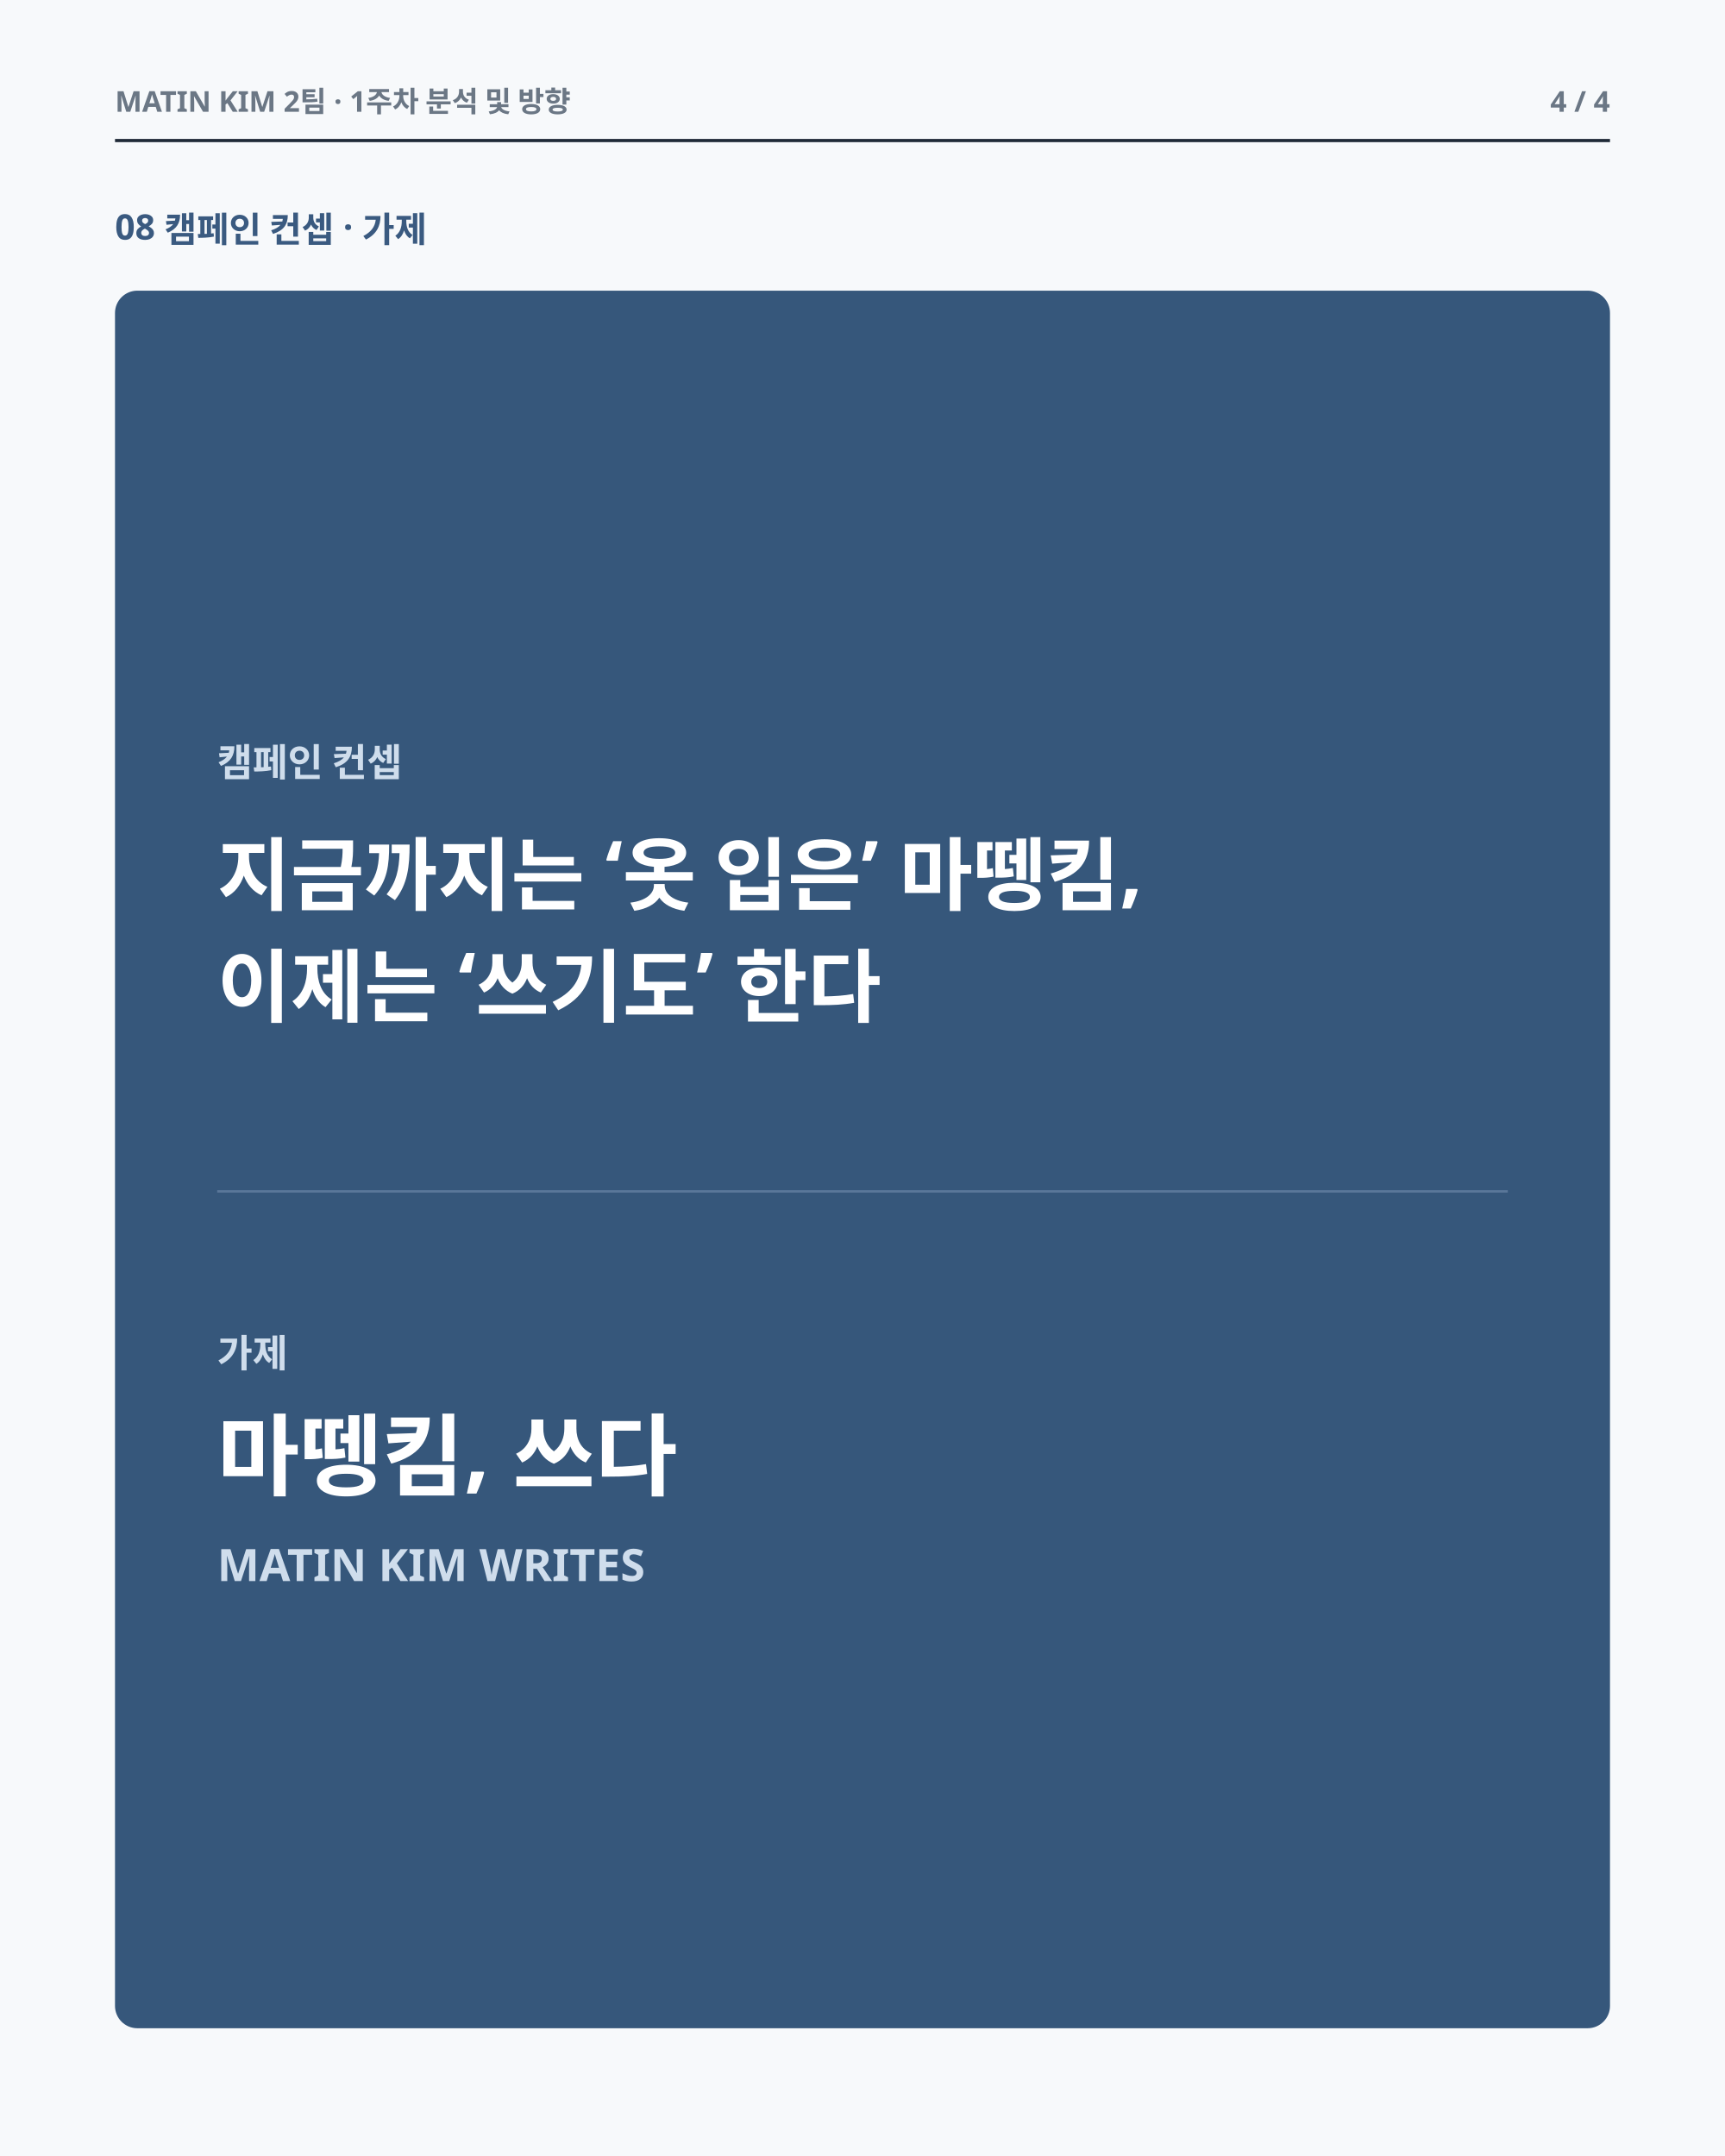
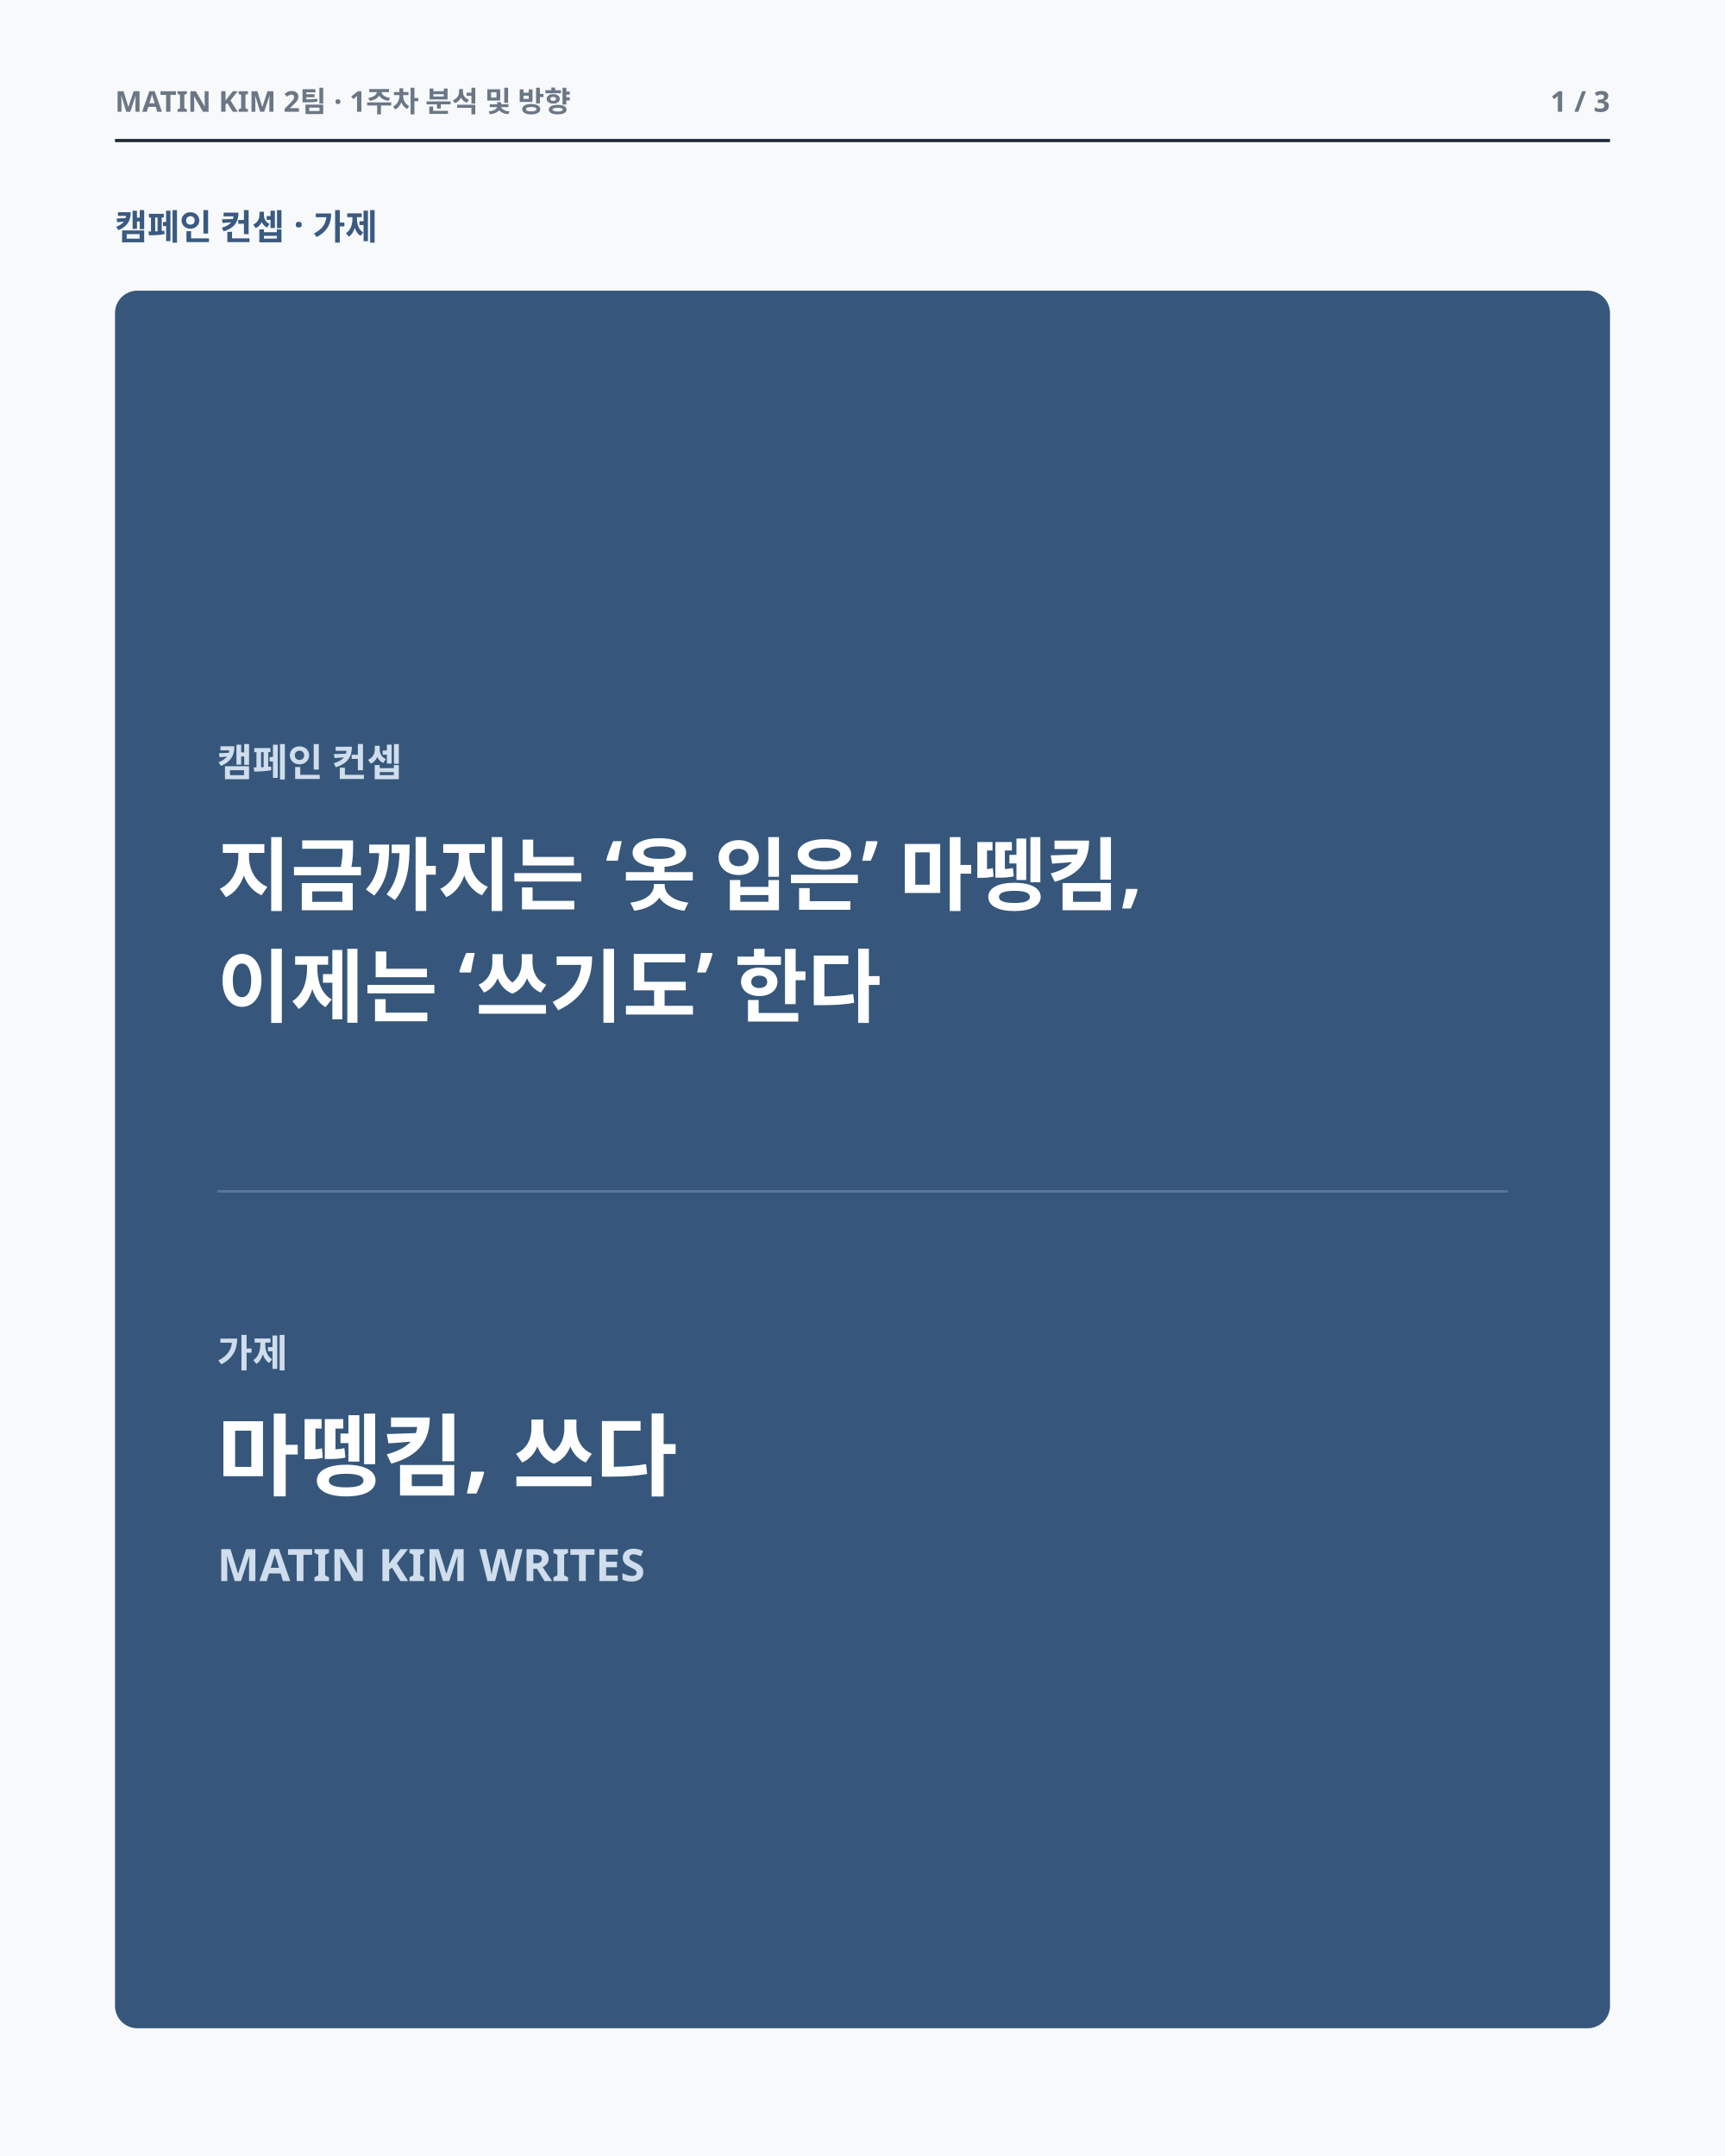
<svg xmlns="http://www.w3.org/2000/svg" width="1080" height="1350" viewBox="0 0 1080 1350">
  <rect width="1080" height="1350" fill="#F7F9FB" />
  <text x="72" y="70.0" font-family="Pretendard, 'Noto Sans KR', sans-serif" font-size="18" font-weight="600" fill="#6B7785" text-anchor="start">MATIN KIM 2팀 · 1주차 분석 및 방향</text>
-   <text x="1008" y="70.0" font-family="Pretendard, 'Noto Sans KR', sans-serif" font-size="18" font-weight="600" fill="#6B7785" text-anchor="end">4 / 4</text>
+   <text x="1008" y="70.0" font-family="Pretendard, 'Noto Sans KR', sans-serif" font-size="18" font-weight="600" fill="#6B7785" text-anchor="end">1 / 3</text>
  <line x1="72" y1="88" x2="1008" y2="88" stroke="#1F2A37" stroke-width="2" />
-   <text x="72" y="150.0" font-family="Pretendard, 'Noto Sans KR', sans-serif" font-size="22" font-weight="800" fill="#3A5A80" text-anchor="start">08  캠페인 컨셉 · 가제</text>
+   <text x="72" y="150.0" font-family="Pretendard, 'Noto Sans KR', sans-serif" font-size="22" font-weight="800" fill="#3A5A80" text-anchor="start">캠페인 컨셉 · 가제</text>
  <rect x="72" y="182.0" width="936" height="1088.0" rx="14" fill="#36577B" />
  <text x="136" y="486.0" font-family="Pretendard, 'Noto Sans KR', sans-serif" font-size="24" font-weight="700" fill="#CFDDEC" text-anchor="start">캠페인 컨셉</text>
  <text x="136" y="566.0" font-family="Pretendard, 'Noto Sans KR', sans-serif" font-size="50" font-weight="800" fill="#FFFFFF" text-anchor="start">지금까지는 ‘옷 입은’ 마뗑킴,</text>
  <text x="136" y="636.0" font-family="Pretendard, 'Noto Sans KR', sans-serif" font-size="50" font-weight="800" fill="#FFFFFF" text-anchor="start">이제는 ‘쓰기도’ 한다</text>
  <line x1="136" y1="746" x2="944" y2="746" stroke="#5A7799" stroke-width="1.5" />
  <text x="136" y="856.0" font-family="Pretendard, 'Noto Sans KR', sans-serif" font-size="24" font-weight="700" fill="#CFDDEC" text-anchor="start">가제</text>
  <text x="136" y="932.0" font-family="Pretendard, 'Noto Sans KR', sans-serif" font-size="56" font-weight="800" fill="#FFFFFF" text-anchor="start">마뗑킴, 쓰다</text>
  <text x="136" y="990.0" font-family="Pretendard, 'Noto Sans KR', sans-serif" font-size="28" font-weight="700" fill="#CFDDEC" text-anchor="start">MATIN KIM WRITES</text>
</svg>
